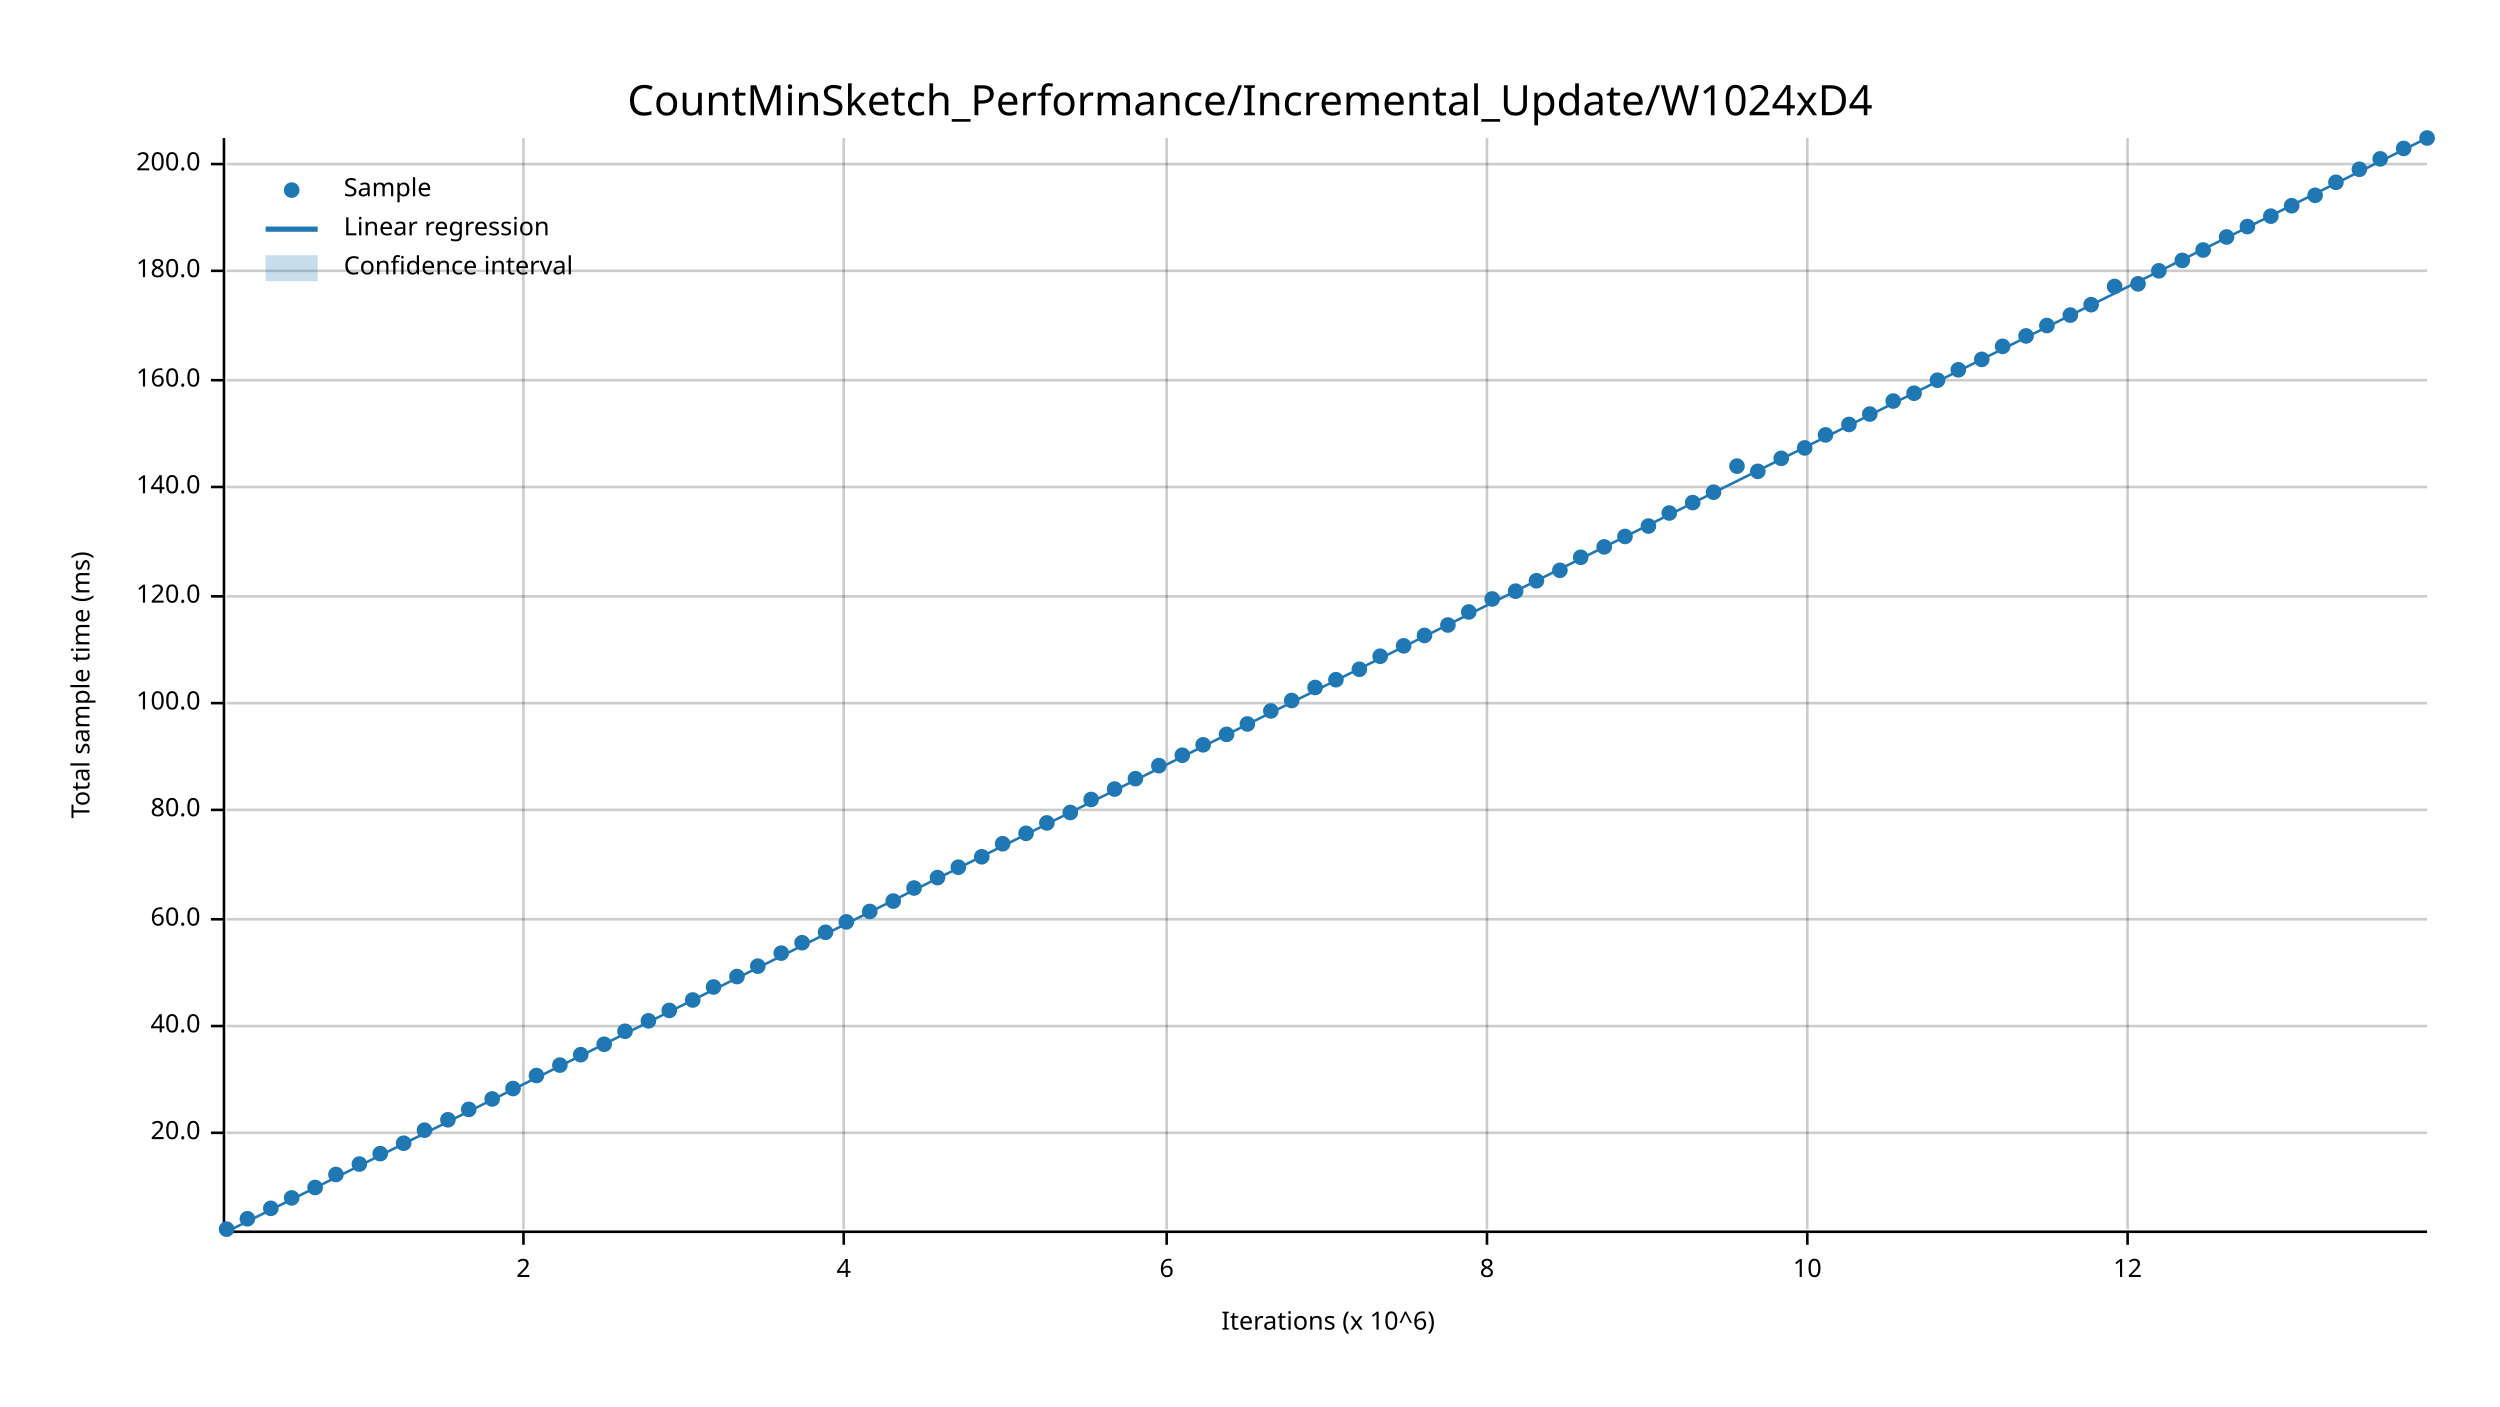
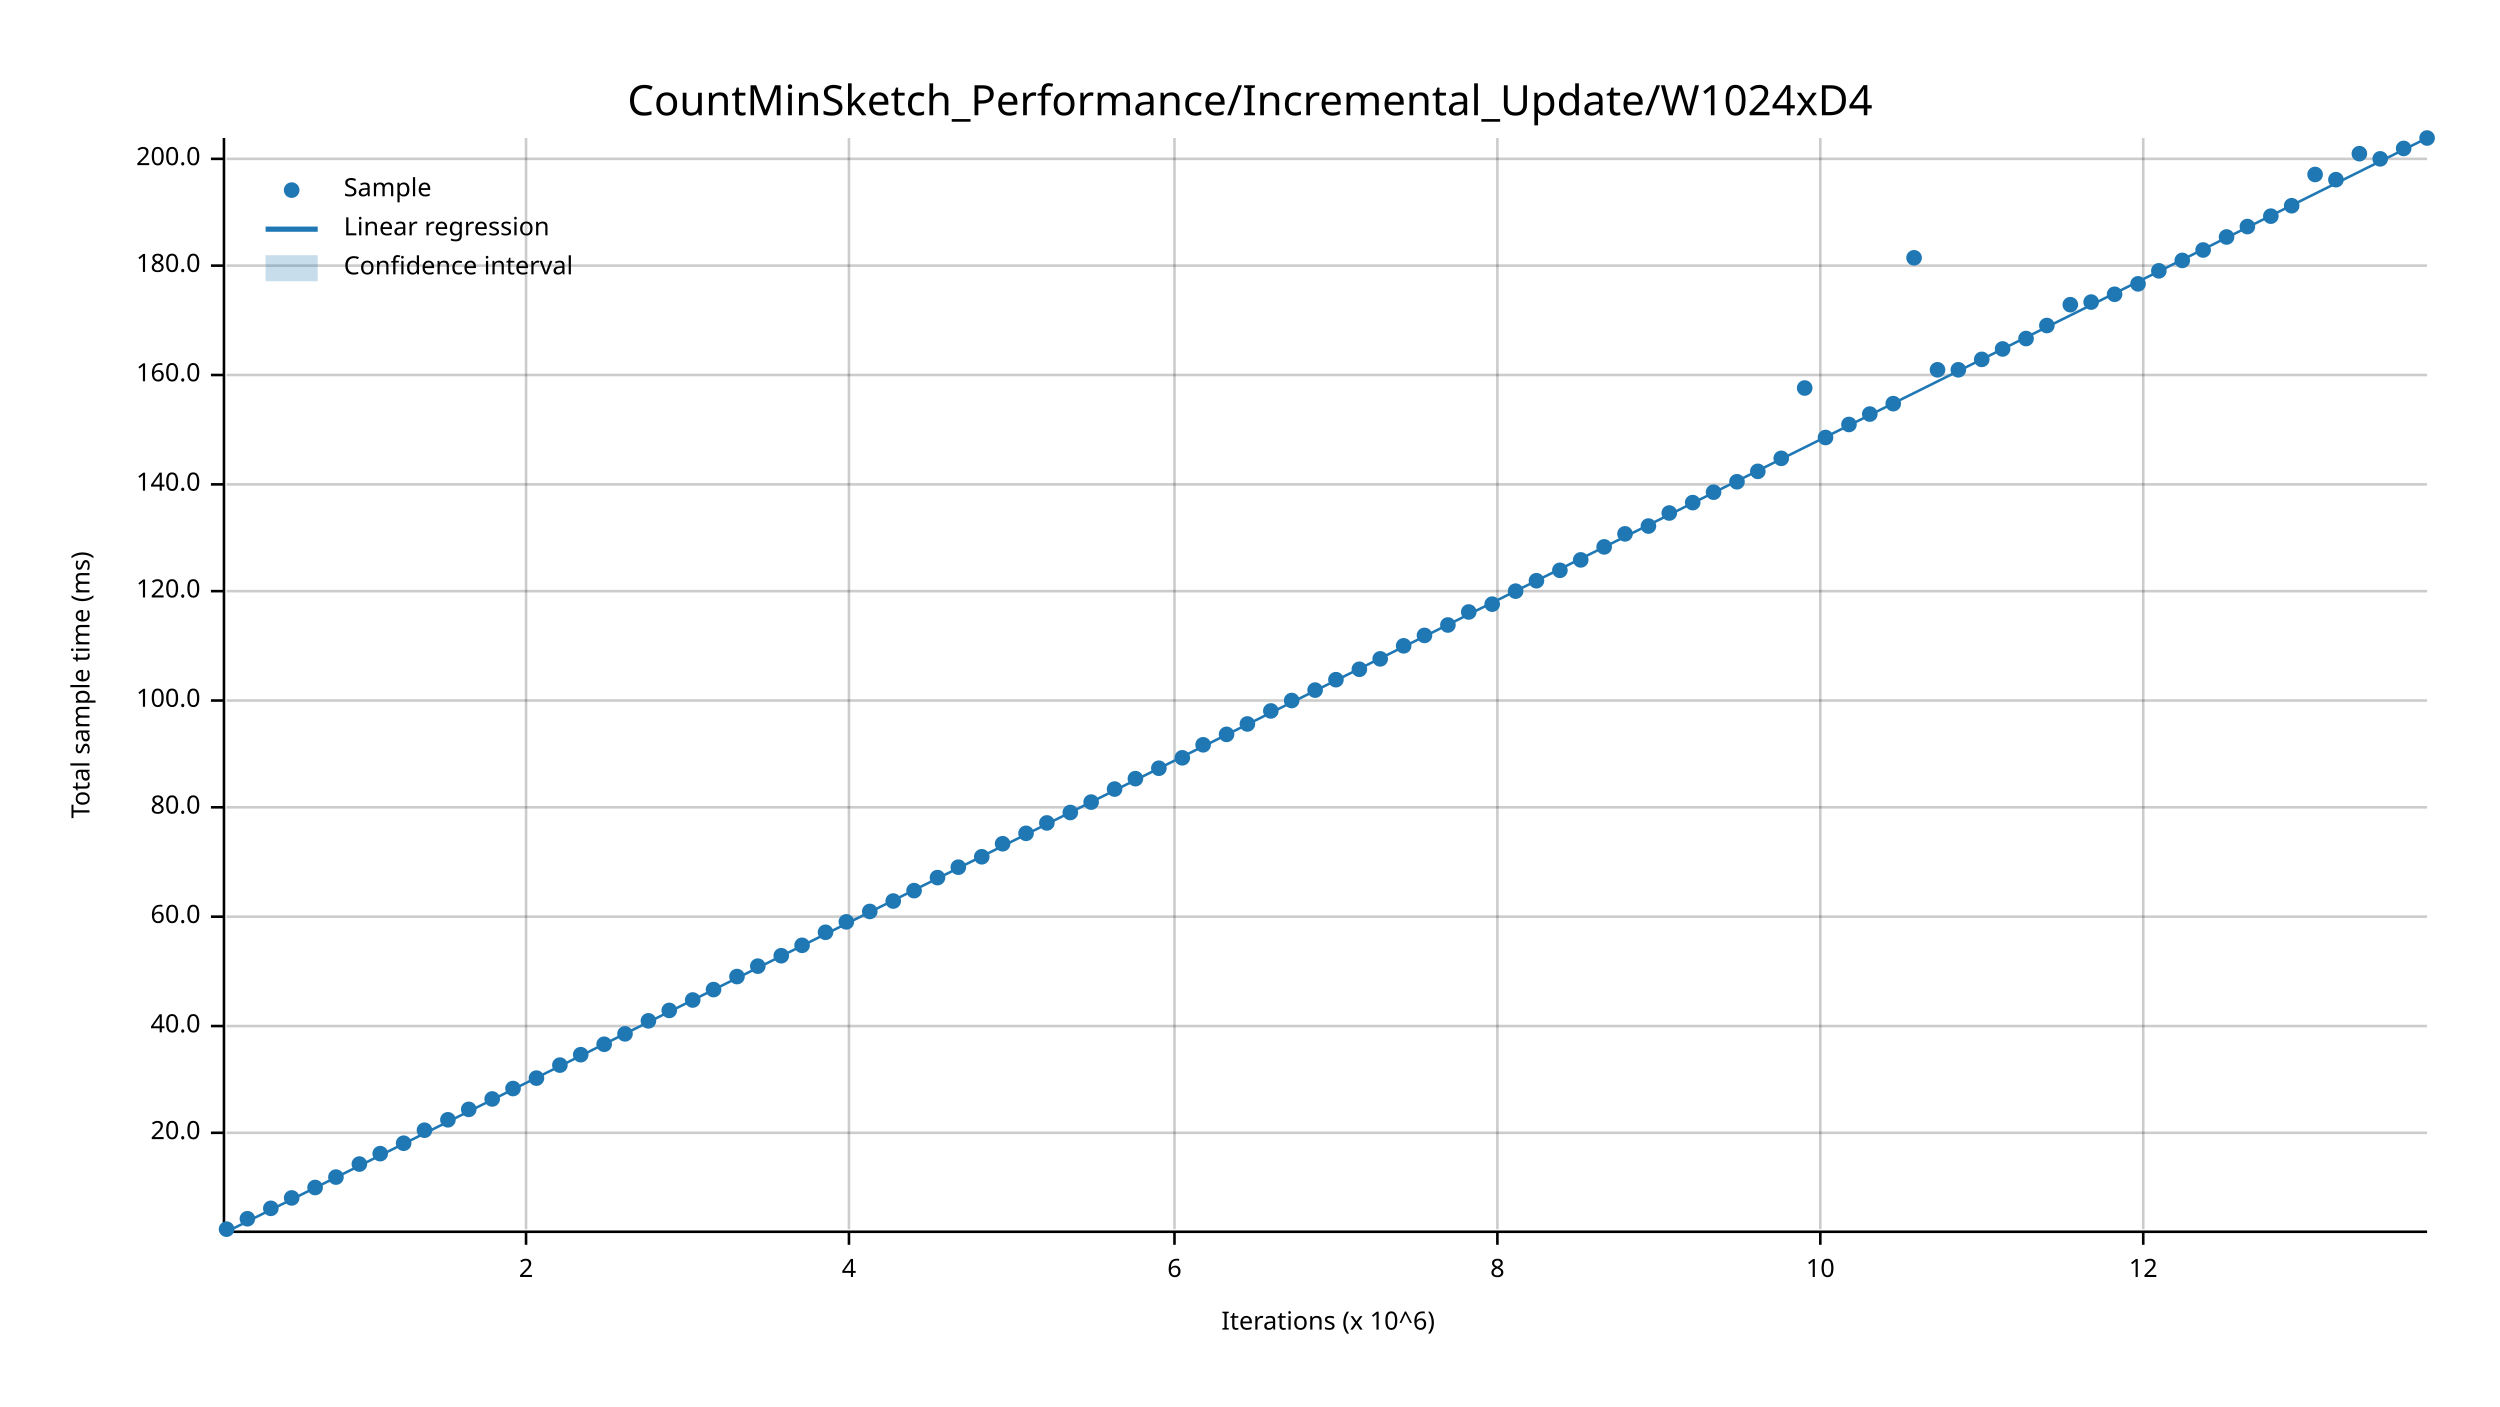
<svg xmlns="http://www.w3.org/2000/svg" width="960" height="540" viewBox="0 0 960 540">
  <text x="480" y="32" dy="0.76em" text-anchor="middle" font-family="sans-serif" font-size="16.129" opacity="1" fill="#000000">
CountMinSketch_Performance/Incremental_Update/W1024xD4
</text>
  <text x="27" y="263" dy="0.76em" text-anchor="middle" font-family="sans-serif" font-size="9.677" opacity="1" fill="#000000" transform="rotate(270, 27, 263)">
Total sample time (ms)
</text>
  <text x="510" y="513" dy="-0.5ex" text-anchor="middle" font-family="sans-serif" font-size="9.677" opacity="1" fill="#000000">
Iterations (x 10^6)
</text>
-   <line opacity="0.2" stroke="#000000" stroke-width="1" x1="201" y1="472" x2="201" y2="53" />
-   <line opacity="0.2" stroke="#000000" stroke-width="1" x1="324" y1="472" x2="324" y2="53" />
-   <line opacity="0.2" stroke="#000000" stroke-width="1" x1="448" y1="472" x2="448" y2="53" />
-   <line opacity="0.2" stroke="#000000" stroke-width="1" x1="571" y1="472" x2="571" y2="53" />
-   <line opacity="0.2" stroke="#000000" stroke-width="1" x1="694" y1="472" x2="694" y2="53" />
-   <line opacity="0.2" stroke="#000000" stroke-width="1" x1="817" y1="472" x2="817" y2="53" />
+   <line opacity="0.2" stroke="#000000" stroke-width="1" x1="202" y1="472" x2="202" y2="53" />
+   <line opacity="0.2" stroke="#000000" stroke-width="1" x1="326" y1="472" x2="326" y2="53" />
+   <line opacity="0.2" stroke="#000000" stroke-width="1" x1="451" y1="472" x2="451" y2="53" />
+   <line opacity="0.2" stroke="#000000" stroke-width="1" x1="575" y1="472" x2="575" y2="53" />
+   <line opacity="0.2" stroke="#000000" stroke-width="1" x1="699" y1="472" x2="699" y2="53" />
+   <line opacity="0.2" stroke="#000000" stroke-width="1" x1="823" y1="472" x2="823" y2="53" />
  <line opacity="0.2" stroke="#000000" stroke-width="1" x1="87" y1="435" x2="932" y2="435" />
  <line opacity="0.2" stroke="#000000" stroke-width="1" x1="87" y1="394" x2="932" y2="394" />
-   <line opacity="0.2" stroke="#000000" stroke-width="1" x1="87" y1="353" x2="932" y2="353" />
-   <line opacity="0.2" stroke="#000000" stroke-width="1" x1="87" y1="311" x2="932" y2="311" />
-   <line opacity="0.2" stroke="#000000" stroke-width="1" x1="87" y1="270" x2="932" y2="270" />
-   <line opacity="0.2" stroke="#000000" stroke-width="1" x1="87" y1="229" x2="932" y2="229" />
-   <line opacity="0.2" stroke="#000000" stroke-width="1" x1="87" y1="187" x2="932" y2="187" />
-   <line opacity="0.2" stroke="#000000" stroke-width="1" x1="87" y1="146" x2="932" y2="146" />
-   <line opacity="0.2" stroke="#000000" stroke-width="1" x1="87" y1="104" x2="932" y2="104" />
-   <line opacity="0.2" stroke="#000000" stroke-width="1" x1="87" y1="63" x2="932" y2="63" />
+   <line opacity="0.2" stroke="#000000" stroke-width="1" x1="87" y1="352" x2="932" y2="352" />
+   <line opacity="0.2" stroke="#000000" stroke-width="1" x1="87" y1="310" x2="932" y2="310" />
+   <line opacity="0.2" stroke="#000000" stroke-width="1" x1="87" y1="269" x2="932" y2="269" />
+   <line opacity="0.2" stroke="#000000" stroke-width="1" x1="87" y1="227" x2="932" y2="227" />
+   <line opacity="0.2" stroke="#000000" stroke-width="1" x1="87" y1="186" x2="932" y2="186" />
+   <line opacity="0.2" stroke="#000000" stroke-width="1" x1="87" y1="144" x2="932" y2="144" />
+   <line opacity="0.2" stroke="#000000" stroke-width="1" x1="87" y1="102" x2="932" y2="102" />
+   <line opacity="0.2" stroke="#000000" stroke-width="1" x1="87" y1="61" x2="932" y2="61" />
  <polyline fill="none" opacity="1" stroke="#000000" stroke-width="1" points="86,53 86,472 " />
  <text x="77" y="435" dy="0.5ex" text-anchor="end" font-family="sans-serif" font-size="9.677" opacity="1" fill="#000000">
20.0
</text>
  <polyline fill="none" opacity="1" stroke="#000000" stroke-width="1" points="81,435 86,435 " />
  <text x="77" y="394" dy="0.5ex" text-anchor="end" font-family="sans-serif" font-size="9.677" opacity="1" fill="#000000">
40.0
</text>
  <polyline fill="none" opacity="1" stroke="#000000" stroke-width="1" points="81,394 86,394 " />
-   <text x="77" y="353" dy="0.5ex" text-anchor="end" font-family="sans-serif" font-size="9.677" opacity="1" fill="#000000">
+   <text x="77" y="352" dy="0.5ex" text-anchor="end" font-family="sans-serif" font-size="9.677" opacity="1" fill="#000000">
60.0
</text>
-   <polyline fill="none" opacity="1" stroke="#000000" stroke-width="1" points="81,353 86,353 " />
-   <text x="77" y="311" dy="0.5ex" text-anchor="end" font-family="sans-serif" font-size="9.677" opacity="1" fill="#000000">
+   <polyline fill="none" opacity="1" stroke="#000000" stroke-width="1" points="81,352 86,352 " />
+   <text x="77" y="310" dy="0.5ex" text-anchor="end" font-family="sans-serif" font-size="9.677" opacity="1" fill="#000000">
80.0
</text>
-   <polyline fill="none" opacity="1" stroke="#000000" stroke-width="1" points="81,311 86,311 " />
-   <text x="77" y="270" dy="0.5ex" text-anchor="end" font-family="sans-serif" font-size="9.677" opacity="1" fill="#000000">
+   <polyline fill="none" opacity="1" stroke="#000000" stroke-width="1" points="81,310 86,310 " />
+   <text x="77" y="269" dy="0.5ex" text-anchor="end" font-family="sans-serif" font-size="9.677" opacity="1" fill="#000000">
100.0
</text>
-   <polyline fill="none" opacity="1" stroke="#000000" stroke-width="1" points="81,270 86,270 " />
-   <text x="77" y="229" dy="0.5ex" text-anchor="end" font-family="sans-serif" font-size="9.677" opacity="1" fill="#000000">
+   <polyline fill="none" opacity="1" stroke="#000000" stroke-width="1" points="81,269 86,269 " />
+   <text x="77" y="227" dy="0.5ex" text-anchor="end" font-family="sans-serif" font-size="9.677" opacity="1" fill="#000000">
120.0
</text>
-   <polyline fill="none" opacity="1" stroke="#000000" stroke-width="1" points="81,229 86,229 " />
-   <text x="77" y="187" dy="0.5ex" text-anchor="end" font-family="sans-serif" font-size="9.677" opacity="1" fill="#000000">
+   <polyline fill="none" opacity="1" stroke="#000000" stroke-width="1" points="81,227 86,227 " />
+   <text x="77" y="186" dy="0.5ex" text-anchor="end" font-family="sans-serif" font-size="9.677" opacity="1" fill="#000000">
140.0
</text>
-   <polyline fill="none" opacity="1" stroke="#000000" stroke-width="1" points="81,187 86,187 " />
-   <text x="77" y="146" dy="0.5ex" text-anchor="end" font-family="sans-serif" font-size="9.677" opacity="1" fill="#000000">
+   <polyline fill="none" opacity="1" stroke="#000000" stroke-width="1" points="81,186 86,186 " />
+   <text x="77" y="144" dy="0.5ex" text-anchor="end" font-family="sans-serif" font-size="9.677" opacity="1" fill="#000000">
160.0
</text>
-   <polyline fill="none" opacity="1" stroke="#000000" stroke-width="1" points="81,146 86,146 " />
-   <text x="77" y="104" dy="0.5ex" text-anchor="end" font-family="sans-serif" font-size="9.677" opacity="1" fill="#000000">
+   <polyline fill="none" opacity="1" stroke="#000000" stroke-width="1" points="81,144 86,144 " />
+   <text x="77" y="102" dy="0.5ex" text-anchor="end" font-family="sans-serif" font-size="9.677" opacity="1" fill="#000000">
180.0
</text>
-   <polyline fill="none" opacity="1" stroke="#000000" stroke-width="1" points="81,104 86,104 " />
-   <text x="77" y="63" dy="0.5ex" text-anchor="end" font-family="sans-serif" font-size="9.677" opacity="1" fill="#000000">
+   <polyline fill="none" opacity="1" stroke="#000000" stroke-width="1" points="81,102 86,102 " />
+   <text x="77" y="61" dy="0.5ex" text-anchor="end" font-family="sans-serif" font-size="9.677" opacity="1" fill="#000000">
200.0
</text>
-   <polyline fill="none" opacity="1" stroke="#000000" stroke-width="1" points="81,63 86,63 " />
+   <polyline fill="none" opacity="1" stroke="#000000" stroke-width="1" points="81,61 86,61 " />
  <polyline fill="none" opacity="1" stroke="#000000" stroke-width="1" points="87,473 932,473 " />
-   <text x="201" y="483" dy="0.76em" text-anchor="middle" font-family="sans-serif" font-size="9.677" opacity="1" fill="#000000">
+   <text x="202" y="483" dy="0.76em" text-anchor="middle" font-family="sans-serif" font-size="9.677" opacity="1" fill="#000000">
2
</text>
-   <polyline fill="none" opacity="1" stroke="#000000" stroke-width="1" points="201,473 201,478 " />
-   <text x="324" y="483" dy="0.76em" text-anchor="middle" font-family="sans-serif" font-size="9.677" opacity="1" fill="#000000">
+   <polyline fill="none" opacity="1" stroke="#000000" stroke-width="1" points="202,473 202,478 " />
+   <text x="326" y="483" dy="0.76em" text-anchor="middle" font-family="sans-serif" font-size="9.677" opacity="1" fill="#000000">
4
</text>
-   <polyline fill="none" opacity="1" stroke="#000000" stroke-width="1" points="324,473 324,478 " />
-   <text x="448" y="483" dy="0.76em" text-anchor="middle" font-family="sans-serif" font-size="9.677" opacity="1" fill="#000000">
+   <polyline fill="none" opacity="1" stroke="#000000" stroke-width="1" points="326,473 326,478 " />
+   <text x="451" y="483" dy="0.76em" text-anchor="middle" font-family="sans-serif" font-size="9.677" opacity="1" fill="#000000">
6
</text>
-   <polyline fill="none" opacity="1" stroke="#000000" stroke-width="1" points="448,473 448,478 " />
-   <text x="571" y="483" dy="0.76em" text-anchor="middle" font-family="sans-serif" font-size="9.677" opacity="1" fill="#000000">
+   <polyline fill="none" opacity="1" stroke="#000000" stroke-width="1" points="451,473 451,478 " />
+   <text x="575" y="483" dy="0.76em" text-anchor="middle" font-family="sans-serif" font-size="9.677" opacity="1" fill="#000000">
8
</text>
-   <polyline fill="none" opacity="1" stroke="#000000" stroke-width="1" points="571,473 571,478 " />
-   <text x="694" y="483" dy="0.76em" text-anchor="middle" font-family="sans-serif" font-size="9.677" opacity="1" fill="#000000">
+   <polyline fill="none" opacity="1" stroke="#000000" stroke-width="1" points="575,473 575,478 " />
+   <text x="699" y="483" dy="0.76em" text-anchor="middle" font-family="sans-serif" font-size="9.677" opacity="1" fill="#000000">
10
</text>
-   <polyline fill="none" opacity="1" stroke="#000000" stroke-width="1" points="694,473 694,478 " />
-   <text x="817" y="483" dy="0.76em" text-anchor="middle" font-family="sans-serif" font-size="9.677" opacity="1" fill="#000000">
+   <polyline fill="none" opacity="1" stroke="#000000" stroke-width="1" points="699,473 699,478 " />
+   <text x="823" y="483" dy="0.76em" text-anchor="middle" font-family="sans-serif" font-size="9.677" opacity="1" fill="#000000">
12
</text>
-   <polyline fill="none" opacity="1" stroke="#000000" stroke-width="1" points="817,473 817,478 " />
+   <polyline fill="none" opacity="1" stroke="#000000" stroke-width="1" points="823,473 823,478 " />
  <circle cx="87" cy="472" r="3" opacity="1" fill="#1F78B4" stroke="none" stroke-width="1" />
  <circle cx="95" cy="468" r="3" opacity="1" fill="#1F78B4" stroke="none" stroke-width="1" />
  <circle cx="104" cy="464" r="3" opacity="1" fill="#1F78B4" stroke="none" stroke-width="1" />
  <circle cx="112" cy="460" r="3" opacity="1" fill="#1F78B4" stroke="none" stroke-width="1" />
  <circle cx="121" cy="456" r="3" opacity="1" fill="#1F78B4" stroke="none" stroke-width="1" />
-   <circle cx="129" cy="451" r="3" opacity="1" fill="#1F78B4" stroke="none" stroke-width="1" />
+   <circle cx="129" cy="452" r="3" opacity="1" fill="#1F78B4" stroke="none" stroke-width="1" />
  <circle cx="138" cy="447" r="3" opacity="1" fill="#1F78B4" stroke="none" stroke-width="1" />
  <circle cx="146" cy="443" r="3" opacity="1" fill="#1F78B4" stroke="none" stroke-width="1" />
  <circle cx="155" cy="439" r="3" opacity="1" fill="#1F78B4" stroke="none" stroke-width="1" />
  <circle cx="163" cy="434" r="3" opacity="1" fill="#1F78B4" stroke="none" stroke-width="1" />
  <circle cx="172" cy="430" r="3" opacity="1" fill="#1F78B4" stroke="none" stroke-width="1" />
  <circle cx="180" cy="426" r="3" opacity="1" fill="#1F78B4" stroke="none" stroke-width="1" />
  <circle cx="189" cy="422" r="3" opacity="1" fill="#1F78B4" stroke="none" stroke-width="1" />
  <circle cx="197" cy="418" r="3" opacity="1" fill="#1F78B4" stroke="none" stroke-width="1" />
-   <circle cx="206" cy="413" r="3" opacity="1" fill="#1F78B4" stroke="none" stroke-width="1" />
+   <circle cx="206" cy="414" r="3" opacity="1" fill="#1F78B4" stroke="none" stroke-width="1" />
  <circle cx="215" cy="409" r="3" opacity="1" fill="#1F78B4" stroke="none" stroke-width="1" />
  <circle cx="223" cy="405" r="3" opacity="1" fill="#1F78B4" stroke="none" stroke-width="1" />
  <circle cx="232" cy="401" r="3" opacity="1" fill="#1F78B4" stroke="none" stroke-width="1" />
-   <circle cx="240" cy="396" r="3" opacity="1" fill="#1F78B4" stroke="none" stroke-width="1" />
+   <circle cx="240" cy="397" r="3" opacity="1" fill="#1F78B4" stroke="none" stroke-width="1" />
  <circle cx="249" cy="392" r="3" opacity="1" fill="#1F78B4" stroke="none" stroke-width="1" />
  <circle cx="257" cy="388" r="3" opacity="1" fill="#1F78B4" stroke="none" stroke-width="1" />
  <circle cx="266" cy="384" r="3" opacity="1" fill="#1F78B4" stroke="none" stroke-width="1" />
-   <circle cx="274" cy="379" r="3" opacity="1" fill="#1F78B4" stroke="none" stroke-width="1" />
+   <circle cx="274" cy="380" r="3" opacity="1" fill="#1F78B4" stroke="none" stroke-width="1" />
  <circle cx="283" cy="375" r="3" opacity="1" fill="#1F78B4" stroke="none" stroke-width="1" />
  <circle cx="291" cy="371" r="3" opacity="1" fill="#1F78B4" stroke="none" stroke-width="1" />
-   <circle cx="300" cy="366" r="3" opacity="1" fill="#1F78B4" stroke="none" stroke-width="1" />
-   <circle cx="308" cy="362" r="3" opacity="1" fill="#1F78B4" stroke="none" stroke-width="1" />
+   <circle cx="300" cy="367" r="3" opacity="1" fill="#1F78B4" stroke="none" stroke-width="1" />
+   <circle cx="308" cy="363" r="3" opacity="1" fill="#1F78B4" stroke="none" stroke-width="1" />
  <circle cx="317" cy="358" r="3" opacity="1" fill="#1F78B4" stroke="none" stroke-width="1" />
  <circle cx="325" cy="354" r="3" opacity="1" fill="#1F78B4" stroke="none" stroke-width="1" />
  <circle cx="334" cy="350" r="3" opacity="1" fill="#1F78B4" stroke="none" stroke-width="1" />
  <circle cx="343" cy="346" r="3" opacity="1" fill="#1F78B4" stroke="none" stroke-width="1" />
-   <circle cx="351" cy="341" r="3" opacity="1" fill="#1F78B4" stroke="none" stroke-width="1" />
+   <circle cx="351" cy="342" r="3" opacity="1" fill="#1F78B4" stroke="none" stroke-width="1" />
  <circle cx="360" cy="337" r="3" opacity="1" fill="#1F78B4" stroke="none" stroke-width="1" />
  <circle cx="368" cy="333" r="3" opacity="1" fill="#1F78B4" stroke="none" stroke-width="1" />
  <circle cx="377" cy="329" r="3" opacity="1" fill="#1F78B4" stroke="none" stroke-width="1" />
  <circle cx="385" cy="324" r="3" opacity="1" fill="#1F78B4" stroke="none" stroke-width="1" />
  <circle cx="394" cy="320" r="3" opacity="1" fill="#1F78B4" stroke="none" stroke-width="1" />
  <circle cx="402" cy="316" r="3" opacity="1" fill="#1F78B4" stroke="none" stroke-width="1" />
  <circle cx="411" cy="312" r="3" opacity="1" fill="#1F78B4" stroke="none" stroke-width="1" />
-   <circle cx="419" cy="307" r="3" opacity="1" fill="#1F78B4" stroke="none" stroke-width="1" />
+   <circle cx="419" cy="308" r="3" opacity="1" fill="#1F78B4" stroke="none" stroke-width="1" />
  <circle cx="428" cy="303" r="3" opacity="1" fill="#1F78B4" stroke="none" stroke-width="1" />
  <circle cx="436" cy="299" r="3" opacity="1" fill="#1F78B4" stroke="none" stroke-width="1" />
-   <circle cx="445" cy="294" r="3" opacity="1" fill="#1F78B4" stroke="none" stroke-width="1" />
-   <circle cx="454" cy="290" r="3" opacity="1" fill="#1F78B4" stroke="none" stroke-width="1" />
+   <circle cx="445" cy="295" r="3" opacity="1" fill="#1F78B4" stroke="none" stroke-width="1" />
+   <circle cx="454" cy="291" r="3" opacity="1" fill="#1F78B4" stroke="none" stroke-width="1" />
  <circle cx="462" cy="286" r="3" opacity="1" fill="#1F78B4" stroke="none" stroke-width="1" />
  <circle cx="471" cy="282" r="3" opacity="1" fill="#1F78B4" stroke="none" stroke-width="1" />
  <circle cx="479" cy="278" r="3" opacity="1" fill="#1F78B4" stroke="none" stroke-width="1" />
  <circle cx="488" cy="273" r="3" opacity="1" fill="#1F78B4" stroke="none" stroke-width="1" />
  <circle cx="496" cy="269" r="3" opacity="1" fill="#1F78B4" stroke="none" stroke-width="1" />
-   <circle cx="505" cy="264" r="3" opacity="1" fill="#1F78B4" stroke="none" stroke-width="1" />
+   <circle cx="505" cy="265" r="3" opacity="1" fill="#1F78B4" stroke="none" stroke-width="1" />
  <circle cx="513" cy="261" r="3" opacity="1" fill="#1F78B4" stroke="none" stroke-width="1" />
  <circle cx="522" cy="257" r="3" opacity="1" fill="#1F78B4" stroke="none" stroke-width="1" />
-   <circle cx="530" cy="252" r="3" opacity="1" fill="#1F78B4" stroke="none" stroke-width="1" />
+   <circle cx="530" cy="253" r="3" opacity="1" fill="#1F78B4" stroke="none" stroke-width="1" />
  <circle cx="539" cy="248" r="3" opacity="1" fill="#1F78B4" stroke="none" stroke-width="1" />
  <circle cx="547" cy="244" r="3" opacity="1" fill="#1F78B4" stroke="none" stroke-width="1" />
  <circle cx="556" cy="240" r="3" opacity="1" fill="#1F78B4" stroke="none" stroke-width="1" />
  <circle cx="564" cy="235" r="3" opacity="1" fill="#1F78B4" stroke="none" stroke-width="1" />
-   <circle cx="573" cy="230" r="3" opacity="1" fill="#1F78B4" stroke="none" stroke-width="1" />
+   <circle cx="573" cy="232" r="3" opacity="1" fill="#1F78B4" stroke="none" stroke-width="1" />
  <circle cx="582" cy="227" r="3" opacity="1" fill="#1F78B4" stroke="none" stroke-width="1" />
  <circle cx="590" cy="223" r="3" opacity="1" fill="#1F78B4" stroke="none" stroke-width="1" />
  <circle cx="599" cy="219" r="3" opacity="1" fill="#1F78B4" stroke="none" stroke-width="1" />
-   <circle cx="607" cy="214" r="3" opacity="1" fill="#1F78B4" stroke="none" stroke-width="1" />
+   <circle cx="607" cy="215" r="3" opacity="1" fill="#1F78B4" stroke="none" stroke-width="1" />
  <circle cx="616" cy="210" r="3" opacity="1" fill="#1F78B4" stroke="none" stroke-width="1" />
-   <circle cx="624" cy="206" r="3" opacity="1" fill="#1F78B4" stroke="none" stroke-width="1" />
+   <circle cx="624" cy="205" r="3" opacity="1" fill="#1F78B4" stroke="none" stroke-width="1" />
  <circle cx="633" cy="202" r="3" opacity="1" fill="#1F78B4" stroke="none" stroke-width="1" />
  <circle cx="641" cy="197" r="3" opacity="1" fill="#1F78B4" stroke="none" stroke-width="1" />
  <circle cx="650" cy="193" r="3" opacity="1" fill="#1F78B4" stroke="none" stroke-width="1" />
  <circle cx="658" cy="189" r="3" opacity="1" fill="#1F78B4" stroke="none" stroke-width="1" />
-   <circle cx="667" cy="179" r="3" opacity="1" fill="#1F78B4" stroke="none" stroke-width="1" />
+   <circle cx="667" cy="185" r="3" opacity="1" fill="#1F78B4" stroke="none" stroke-width="1" />
  <circle cx="675" cy="181" r="3" opacity="1" fill="#1F78B4" stroke="none" stroke-width="1" />
  <circle cx="684" cy="176" r="3" opacity="1" fill="#1F78B4" stroke="none" stroke-width="1" />
-   <circle cx="693" cy="172" r="3" opacity="1" fill="#1F78B4" stroke="none" stroke-width="1" />
-   <circle cx="701" cy="167" r="3" opacity="1" fill="#1F78B4" stroke="none" stroke-width="1" />
+   <circle cx="693" cy="149" r="3" opacity="1" fill="#1F78B4" stroke="none" stroke-width="1" />
+   <circle cx="701" cy="168" r="3" opacity="1" fill="#1F78B4" stroke="none" stroke-width="1" />
  <circle cx="710" cy="163" r="3" opacity="1" fill="#1F78B4" stroke="none" stroke-width="1" />
  <circle cx="718" cy="159" r="3" opacity="1" fill="#1F78B4" stroke="none" stroke-width="1" />
-   <circle cx="727" cy="154" r="3" opacity="1" fill="#1F78B4" stroke="none" stroke-width="1" />
-   <circle cx="735" cy="151" r="3" opacity="1" fill="#1F78B4" stroke="none" stroke-width="1" />
-   <circle cx="744" cy="146" r="3" opacity="1" fill="#1F78B4" stroke="none" stroke-width="1" />
+   <circle cx="727" cy="155" r="3" opacity="1" fill="#1F78B4" stroke="none" stroke-width="1" />
+   <circle cx="735" cy="99" r="3" opacity="1" fill="#1F78B4" stroke="none" stroke-width="1" />
+   <circle cx="744" cy="142" r="3" opacity="1" fill="#1F78B4" stroke="none" stroke-width="1" />
  <circle cx="752" cy="142" r="3" opacity="1" fill="#1F78B4" stroke="none" stroke-width="1" />
  <circle cx="761" cy="138" r="3" opacity="1" fill="#1F78B4" stroke="none" stroke-width="1" />
-   <circle cx="769" cy="133" r="3" opacity="1" fill="#1F78B4" stroke="none" stroke-width="1" />
-   <circle cx="778" cy="129" r="3" opacity="1" fill="#1F78B4" stroke="none" stroke-width="1" />
+   <circle cx="769" cy="134" r="3" opacity="1" fill="#1F78B4" stroke="none" stroke-width="1" />
+   <circle cx="778" cy="130" r="3" opacity="1" fill="#1F78B4" stroke="none" stroke-width="1" />
  <circle cx="786" cy="125" r="3" opacity="1" fill="#1F78B4" stroke="none" stroke-width="1" />
-   <circle cx="795" cy="121" r="3" opacity="1" fill="#1F78B4" stroke="none" stroke-width="1" />
-   <circle cx="803" cy="117" r="3" opacity="1" fill="#1F78B4" stroke="none" stroke-width="1" />
-   <circle cx="812" cy="110" r="3" opacity="1" fill="#1F78B4" stroke="none" stroke-width="1" />
+   <circle cx="795" cy="117" r="3" opacity="1" fill="#1F78B4" stroke="none" stroke-width="1" />
+   <circle cx="803" cy="116" r="3" opacity="1" fill="#1F78B4" stroke="none" stroke-width="1" />
+   <circle cx="812" cy="113" r="3" opacity="1" fill="#1F78B4" stroke="none" stroke-width="1" />
  <circle cx="821" cy="109" r="3" opacity="1" fill="#1F78B4" stroke="none" stroke-width="1" />
  <circle cx="829" cy="104" r="3" opacity="1" fill="#1F78B4" stroke="none" stroke-width="1" />
  <circle cx="838" cy="100" r="3" opacity="1" fill="#1F78B4" stroke="none" stroke-width="1" />
  <circle cx="846" cy="96" r="3" opacity="1" fill="#1F78B4" stroke="none" stroke-width="1" />
  <circle cx="855" cy="91" r="3" opacity="1" fill="#1F78B4" stroke="none" stroke-width="1" />
  <circle cx="863" cy="87" r="3" opacity="1" fill="#1F78B4" stroke="none" stroke-width="1" />
  <circle cx="872" cy="83" r="3" opacity="1" fill="#1F78B4" stroke="none" stroke-width="1" />
  <circle cx="880" cy="79" r="3" opacity="1" fill="#1F78B4" stroke="none" stroke-width="1" />
-   <circle cx="889" cy="75" r="3" opacity="1" fill="#1F78B4" stroke="none" stroke-width="1" />
-   <circle cx="897" cy="70" r="3" opacity="1" fill="#1F78B4" stroke="none" stroke-width="1" />
-   <circle cx="906" cy="65" r="3" opacity="1" fill="#1F78B4" stroke="none" stroke-width="1" />
+   <circle cx="889" cy="67" r="3" opacity="1" fill="#1F78B4" stroke="none" stroke-width="1" />
+   <circle cx="897" cy="69" r="3" opacity="1" fill="#1F78B4" stroke="none" stroke-width="1" />
+   <circle cx="906" cy="59" r="3" opacity="1" fill="#1F78B4" stroke="none" stroke-width="1" />
  <circle cx="914" cy="61" r="3" opacity="1" fill="#1F78B4" stroke="none" stroke-width="1" />
  <circle cx="923" cy="57" r="3" opacity="1" fill="#1F78B4" stroke="none" stroke-width="1" />
  <circle cx="932" cy="53" r="3" opacity="1" fill="#1F78B4" stroke="none" stroke-width="1" />
  <polyline fill="none" opacity="1" stroke="#1F78B4" stroke-width="1" points="87,473 932,53 " />
  <polygon opacity="0.25" fill="#1F78B4" points="87,473 932,53 932,53 " />
  <text x="132" y="68" dy="0.76em" text-anchor="start" font-family="sans-serif" font-size="9.677" opacity="1" fill="#000000">
Sample
</text>
  <text x="132" y="83" dy="0.76em" text-anchor="start" font-family="sans-serif" font-size="9.677" opacity="1" fill="#000000">
Linear regression
</text>
  <text x="132" y="98" dy="0.76em" text-anchor="start" font-family="sans-serif" font-size="9.677" opacity="1" fill="#000000">
Confidence interval
</text>
  <circle cx="112" cy="73" r="3" opacity="1" fill="#1F78B4" stroke="none" stroke-width="1" />
  <polyline fill="none" opacity="1" stroke="#1F78B4" stroke-width="2" points="102,88 122,88 " />
  <rect x="102" y="98" width="20" height="10" opacity="0.25" fill="#1F78B4" stroke="none" />
</svg>
